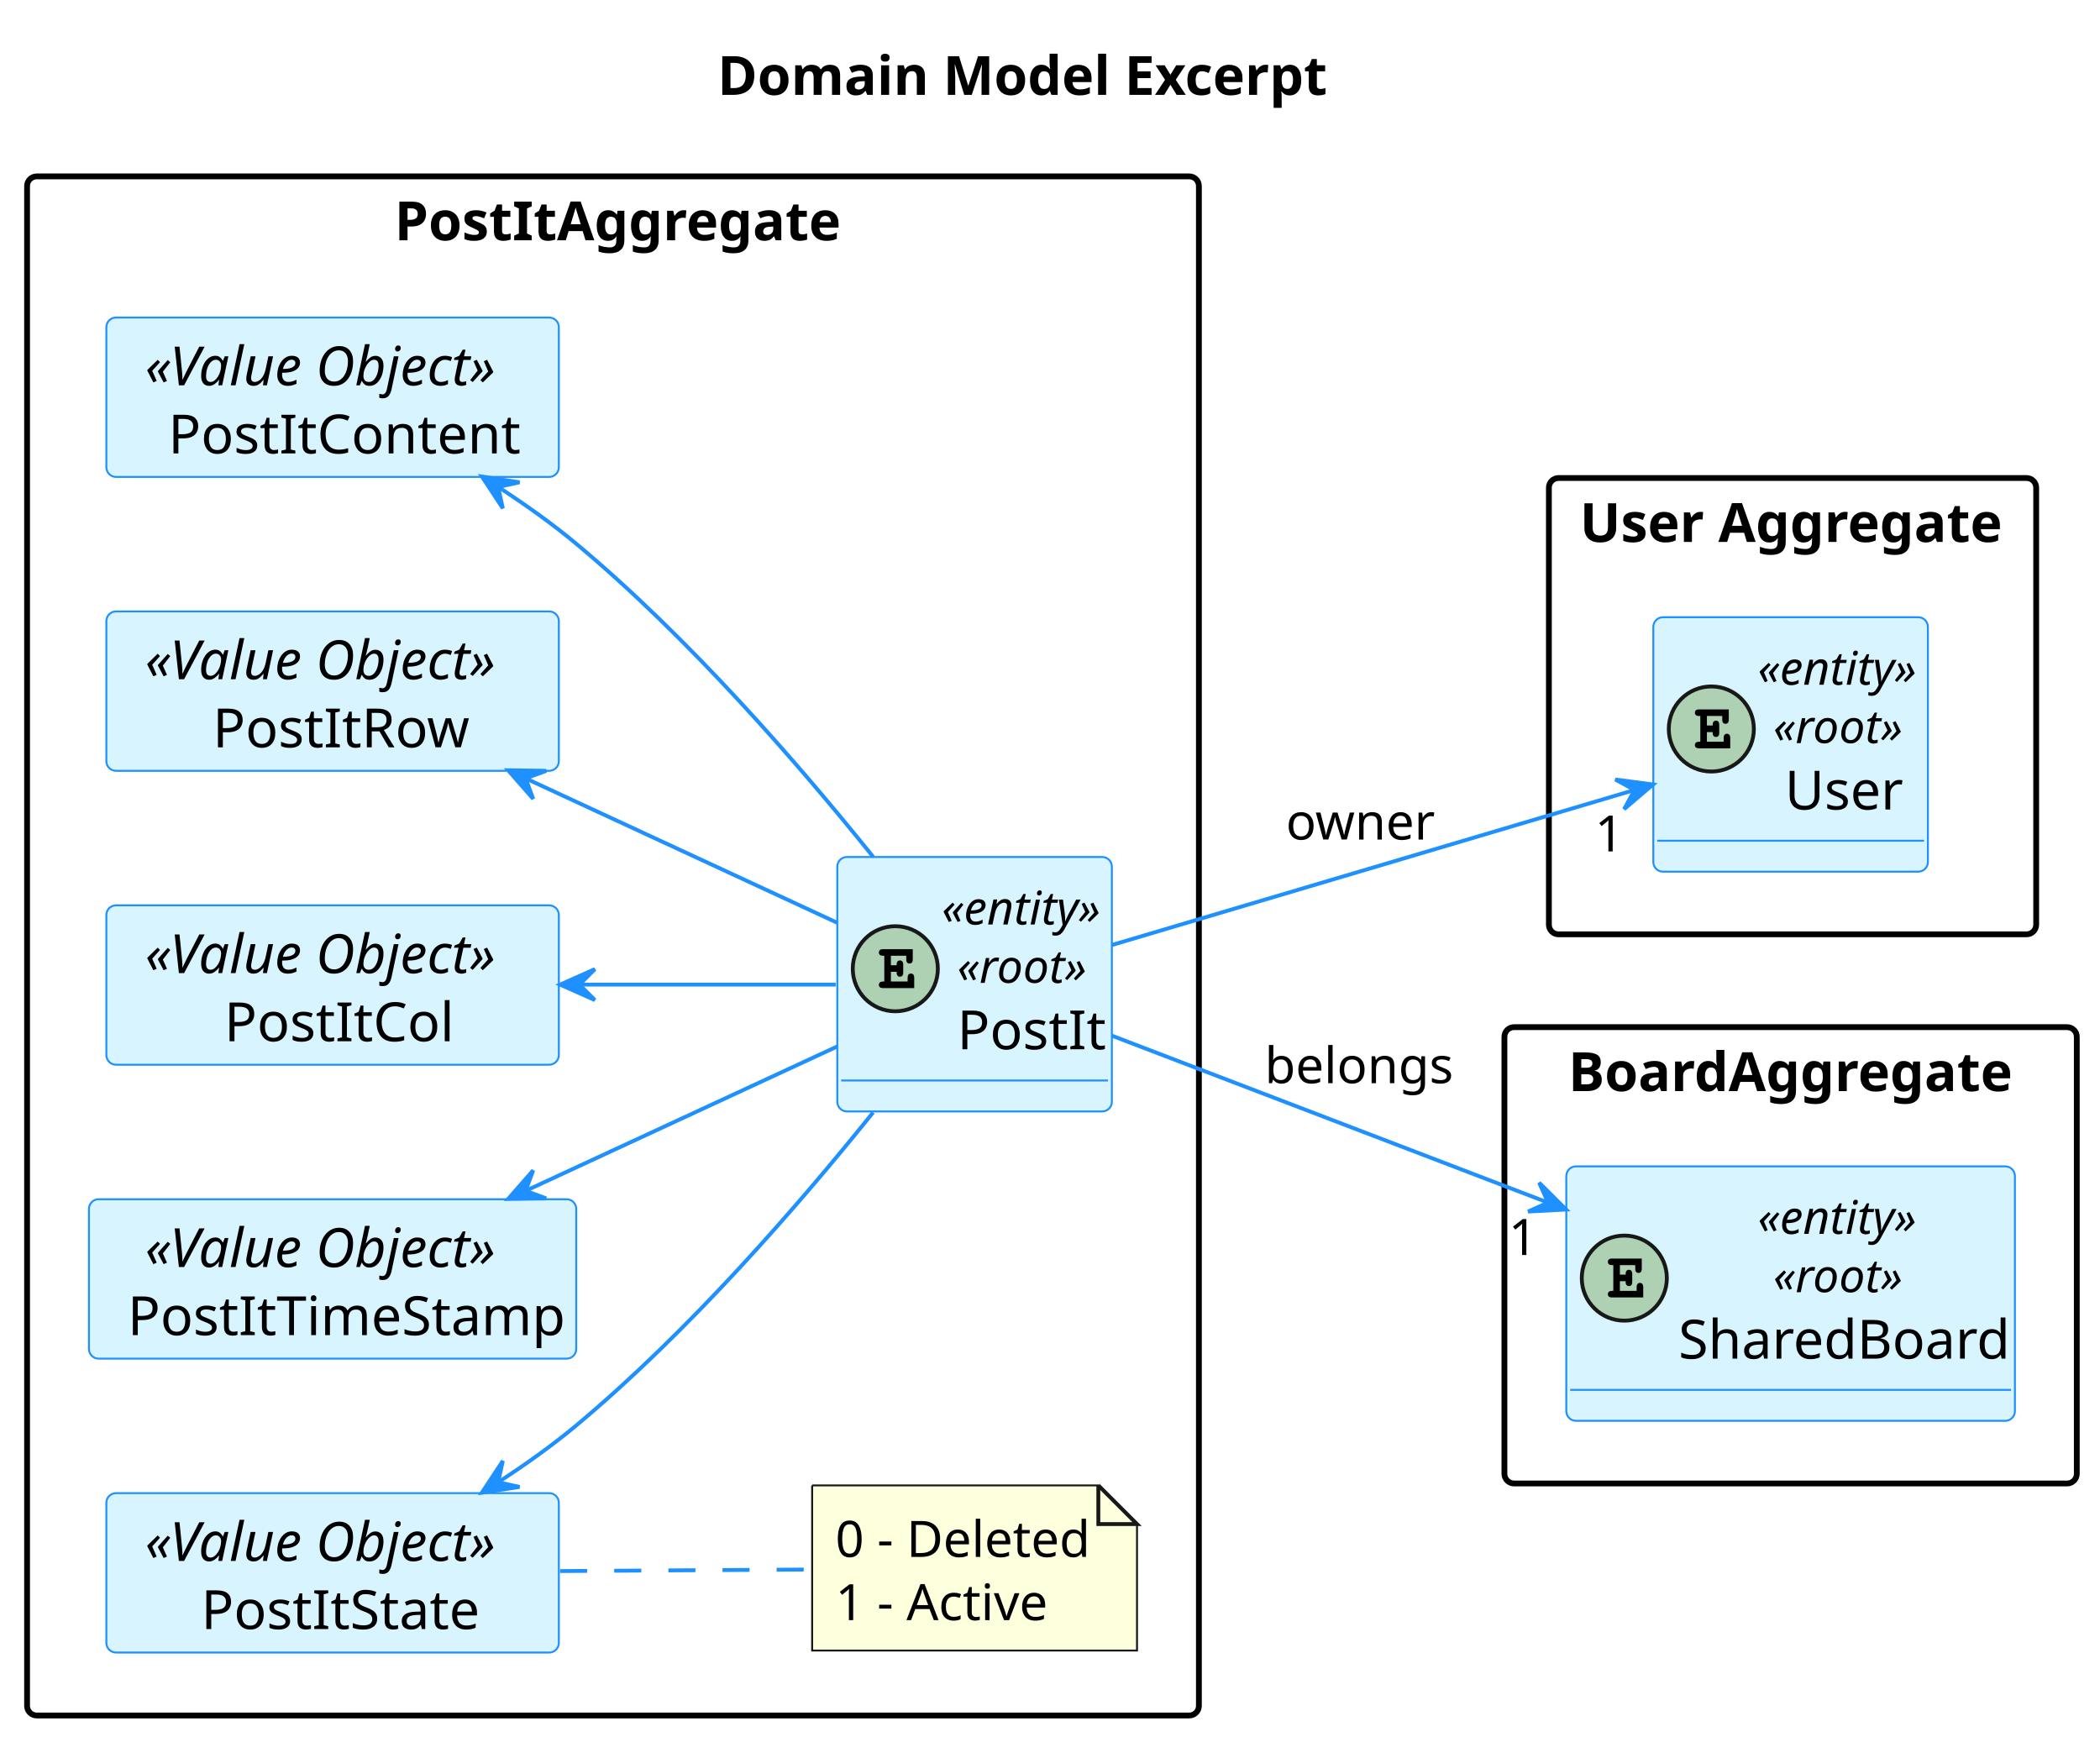
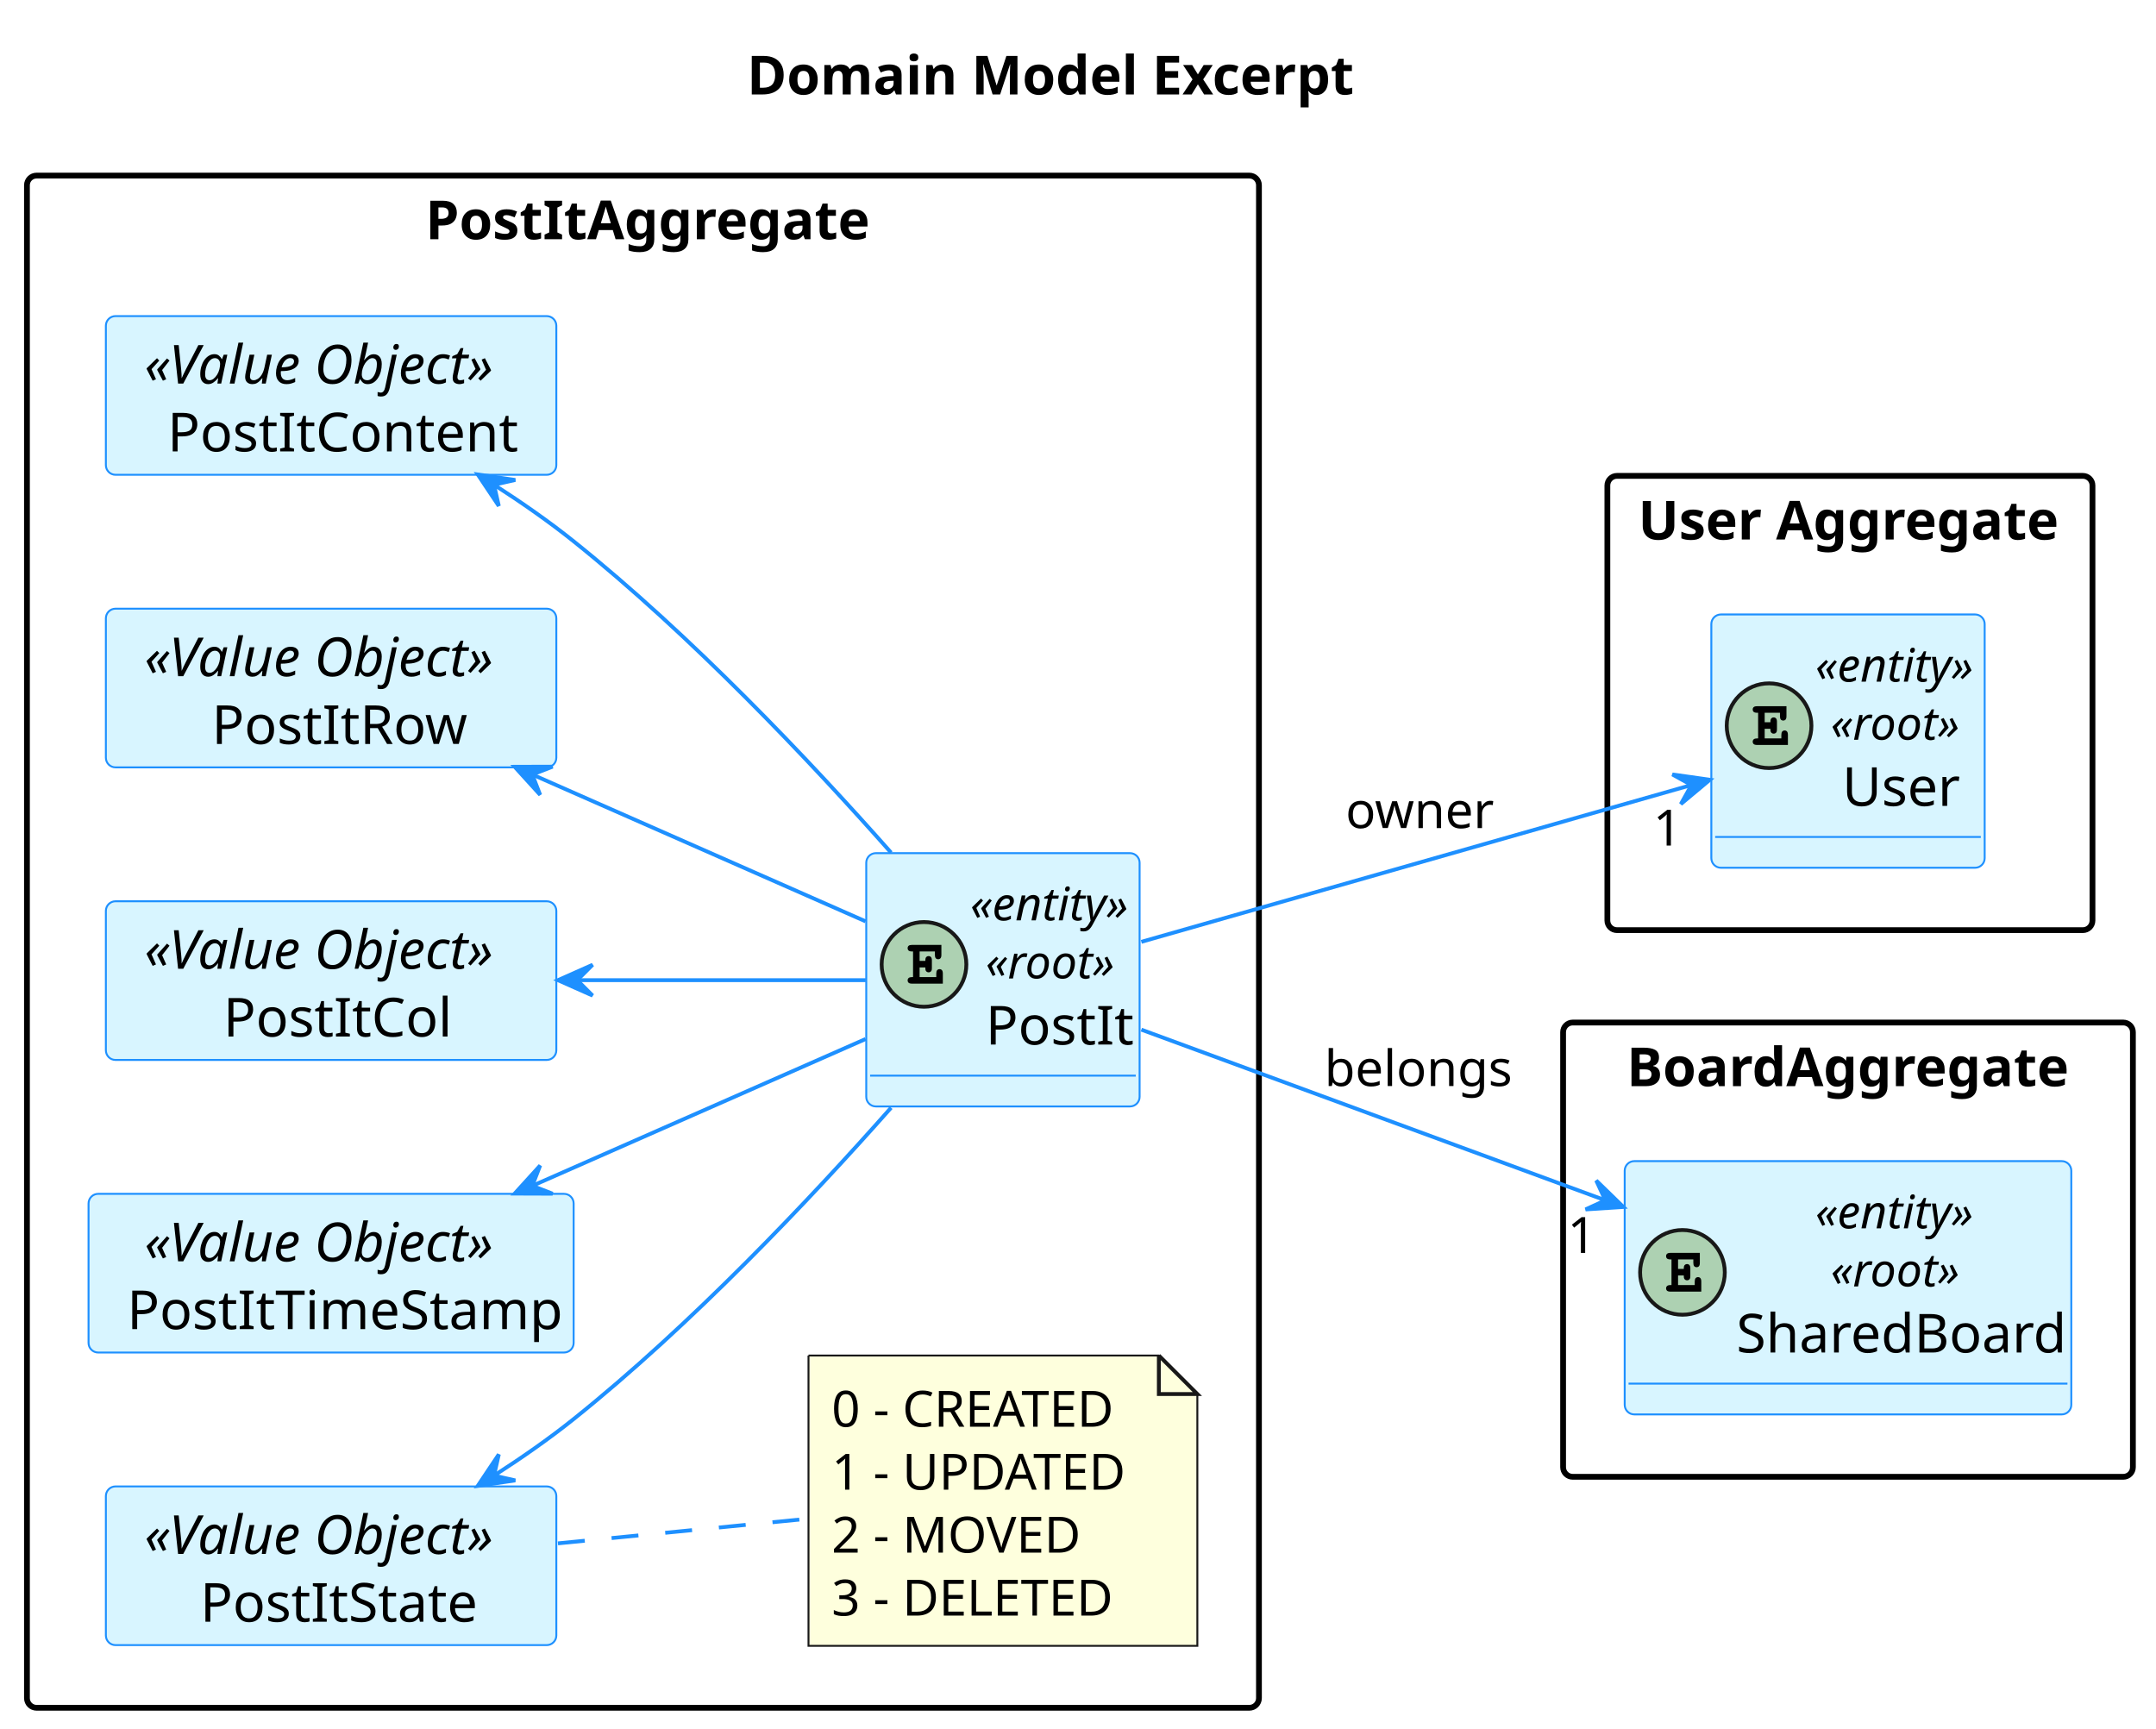
- <svg xmlns="http://www.w3.org/2000/svg" contentStyleType="text/css" height="449px" preserveAspectRatio="none" style="width:543px;height:449px;background:#FFFFFF;" version="1.1" viewBox="0 0 543 449" width="543px" zoomAndPan="magnify">
+ <svg xmlns="http://www.w3.org/2000/svg" contentStyleType="text/css" height="449px" preserveAspectRatio="none" style="width:560px;height:449px;background:#FFFFFF;" version="1.1" viewBox="0 0 560 449" width="560px" zoomAndPan="magnify">
  <defs />
  <g>
-     <rect fill="none" height="27.609" id="_title" style="stroke:none;stroke-width:1.0;" width="168" x="180.5" y="5" />
-     <text fill="#000000" font-family="sans-serif" font-size="14" font-weight="bold" lengthAdjust="spacing" textLength="158" x="185.5" y="24.533">Domain Model Excerpt</text>
+     <rect fill="none" height="27.609" id="_title" style="stroke:none;stroke-width:1.0;" width="168" x="189" y="5" />
+     <text fill="#000000" font-family="sans-serif" font-size="14" font-weight="bold" lengthAdjust="spacing" textLength="158" x="194" y="24.533">Domain Model Excerpt</text>
    <g id="cluster_User Aggregate">
-       <rect fill="none" height="118" rx="2.5" ry="2.5" style="stroke:#000000;stroke-width:1.5;" width="126" x="400.5" y="123.609" />
-       <text fill="#000000" font-family="sans-serif" font-size="14" font-weight="bold" lengthAdjust="spacing" textLength="110" x="408.5" y="140.143">User Aggregate</text>
+       <rect fill="none" height="118" rx="2.5" ry="2.5" style="stroke:#000000;stroke-width:1.5;" width="126" x="417.5" y="123.609" />
+       <text fill="#000000" font-family="sans-serif" font-size="14" font-weight="bold" lengthAdjust="spacing" textLength="110" x="425.5" y="140.143">User Aggregate</text>
    </g>
    <g id="cluster_BoardAggregate">
-       <rect fill="none" height="118" rx="2.5" ry="2.5" style="stroke:#000000;stroke-width:1.5;" width="148" x="389" y="265.609" />
-       <text fill="#000000" font-family="sans-serif" font-size="14" font-weight="bold" lengthAdjust="spacing" textLength="115" x="405.5" y="282.143">BoardAggregate</text>
+       <rect fill="none" height="118" rx="2.5" ry="2.5" style="stroke:#000000;stroke-width:1.5;" width="148" x="406" y="265.609" />
+       <text fill="#000000" font-family="sans-serif" font-size="14" font-weight="bold" lengthAdjust="spacing" textLength="115" x="422.5" y="282.143">BoardAggregate</text>
    </g>
    <g id="cluster_PostItAggregate">
-       <rect fill="none" height="398" rx="2.5" ry="2.5" style="stroke:#000000;stroke-width:1.5;" width="303" x="7" y="45.609" />
-       <text fill="#000000" font-family="sans-serif" font-size="14" font-weight="bold" lengthAdjust="spacing" textLength="113" x="102" y="62.143">PostItAggregate</text>
+       <rect fill="none" height="398" rx="2.5" ry="2.5" style="stroke:#000000;stroke-width:1.5;" width="320" x="7" y="45.609" />
+       <text fill="#000000" font-family="sans-serif" font-size="14" font-weight="bold" lengthAdjust="spacing" textLength="113" x="110.5" y="62.143">PostItAggregate</text>
    </g>
    <g id="elem_User">
-       <rect codeLine="28" fill="#D8F5FF" height="65.797" id="User" rx="2.5" ry="2.5" style="stroke:#1E90FF;stroke-width:0.5;" width="71" x="427.5" y="159.609" />
-       <ellipse cx="442.5" cy="188.508" fill="#ADD1B2" rx="11" ry="11" style="stroke:#181818;stroke-width:1.0;" />
-       <path d="M441.359,189.305 L441.359,191.805 L445.688,191.805 L445.688,190.883 Q445.688,190.273 445.922,190.008 Q446.172,189.742 446.547,189.742 Q446.922,189.742 447.156,190.008 Q447.391,190.273 447.391,190.883 L447.391,193.508 L439.391,193.508 Q438.766,193.508 438.5,193.273 Q438.25,193.039 438.25,192.648 Q438.25,192.273 438.516,192.039 Q438.781,191.805 439.391,191.805 L439.656,191.805 L439.656,185.148 L439.391,185.148 Q438.766,185.148 438.5,184.914 Q438.25,184.68 438.25,184.289 Q438.25,183.914 438.5,183.68 Q438.766,183.445 439.391,183.445 L447.016,183.445 L447.016,186.039 Q447.016,186.648 446.781,186.914 Q446.562,187.164 446.172,187.164 Q445.797,187.164 445.562,186.914 Q445.328,186.648 445.328,186.039 L445.328,185.148 L441.359,185.148 L441.359,187.602 L442.844,187.602 Q442.844,186.945 442.969,186.758 Q443.234,186.352 443.703,186.352 Q444.078,186.352 444.312,186.617 Q444.547,186.867 444.547,187.477 L444.547,189.445 Q444.547,189.992 444.422,190.18 Q444.156,190.57 443.703,190.57 Q443.234,190.57 442.969,190.164 Q442.844,189.977 442.844,189.305 L441.359,189.305 Z " fill="#000000" />
-       <text fill="#000000" font-family="sans-serif" font-size="12" font-style="italic" lengthAdjust="spacing" textLength="43" x="454.5" y="177.066">«entity»</text>
-       <text fill="#000000" font-family="sans-serif" font-size="12" font-style="italic" lengthAdjust="spacing" textLength="35" x="458.5" y="192.16">«root»</text>
-       <text fill="#000000" font-family="sans-serif" font-size="14" lengthAdjust="spacing" textLength="29" x="461.5" y="209.33">User</text>
-       <line style="stroke:#1E90FF;stroke-width:0.5;" x1="428.5" x2="497.5" y1="217.406" y2="217.406" />
+       <rect codeLine="28" fill="#D8F5FF" height="65.797" id="User" rx="2.5" ry="2.5" style="stroke:#1E90FF;stroke-width:0.5;" width="71" x="444.5" y="159.609" />
+       <ellipse cx="459.5" cy="188.508" fill="#ADD1B2" rx="11" ry="11" style="stroke:#181818;stroke-width:1.0;" />
+       <path d="M458.359,189.305 L458.359,191.805 L462.688,191.805 L462.688,190.883 Q462.688,190.273 462.922,190.008 Q463.172,189.742 463.547,189.742 Q463.922,189.742 464.156,190.008 Q464.391,190.273 464.391,190.883 L464.391,193.508 L456.391,193.508 Q455.766,193.508 455.5,193.273 Q455.25,193.039 455.25,192.648 Q455.25,192.273 455.516,192.039 Q455.781,191.805 456.391,191.805 L456.656,191.805 L456.656,185.148 L456.391,185.148 Q455.766,185.148 455.5,184.914 Q455.25,184.68 455.25,184.289 Q455.25,183.914 455.5,183.68 Q455.766,183.445 456.391,183.445 L464.016,183.445 L464.016,186.039 Q464.016,186.648 463.781,186.914 Q463.562,187.164 463.172,187.164 Q462.797,187.164 462.562,186.914 Q462.328,186.648 462.328,186.039 L462.328,185.148 L458.359,185.148 L458.359,187.602 L459.844,187.602 Q459.844,186.945 459.969,186.758 Q460.234,186.352 460.703,186.352 Q461.078,186.352 461.312,186.617 Q461.547,186.867 461.547,187.477 L461.547,189.445 Q461.547,189.992 461.422,190.18 Q461.156,190.57 460.703,190.57 Q460.234,190.57 459.969,190.164 Q459.844,189.977 459.844,189.305 L458.359,189.305 Z " fill="#000000" />
+       <text fill="#000000" font-family="sans-serif" font-size="12" font-style="italic" lengthAdjust="spacing" textLength="43" x="471.5" y="177.066">«entity»</text>
+       <text fill="#000000" font-family="sans-serif" font-size="12" font-style="italic" lengthAdjust="spacing" textLength="35" x="475.5" y="192.16">«root»</text>
+       <text fill="#000000" font-family="sans-serif" font-size="14" lengthAdjust="spacing" textLength="29" x="478.5" y="209.33">User</text>
+       <line style="stroke:#1E90FF;stroke-width:0.5;" x1="445.5" x2="514.5" y1="217.406" y2="217.406" />
    </g>
    <g id="elem_SharedBoard">
-       <rect codeLine="32" fill="#D8F5FF" height="65.797" id="SharedBoard" rx="2.5" ry="2.5" style="stroke:#1E90FF;stroke-width:0.5;" width="116" x="405" y="301.609" />
-       <ellipse cx="420" cy="330.508" fill="#ADD1B2" rx="11" ry="11" style="stroke:#181818;stroke-width:1.0;" />
-       <path d="M418.859,331.305 L418.859,333.805 L423.188,333.805 L423.188,332.883 Q423.188,332.273 423.422,332.008 Q423.672,331.742 424.047,331.742 Q424.422,331.742 424.656,332.008 Q424.891,332.273 424.891,332.883 L424.891,335.508 L416.891,335.508 Q416.266,335.508 416,335.273 Q415.75,335.039 415.75,334.648 Q415.75,334.273 416.016,334.039 Q416.281,333.805 416.891,333.805 L417.156,333.805 L417.156,327.148 L416.891,327.148 Q416.266,327.148 416,326.914 Q415.75,326.68 415.75,326.289 Q415.75,325.914 416,325.68 Q416.266,325.445 416.891,325.445 L424.516,325.445 L424.516,328.039 Q424.516,328.648 424.281,328.914 Q424.062,329.164 423.672,329.164 Q423.297,329.164 423.062,328.914 Q422.828,328.648 422.828,328.039 L422.828,327.148 L418.859,327.148 L418.859,329.602 L420.344,329.602 Q420.344,328.945 420.469,328.758 Q420.734,328.352 421.203,328.352 Q421.578,328.352 421.812,328.617 Q422.047,328.867 422.047,329.477 L422.047,331.445 Q422.047,331.992 421.922,332.18 Q421.656,332.57 421.203,332.57 Q420.734,332.57 420.469,332.164 Q420.344,331.977 420.344,331.305 L418.859,331.305 Z " fill="#000000" />
-       <text fill="#000000" font-family="sans-serif" font-size="12" font-style="italic" lengthAdjust="spacing" textLength="43" x="454.5" y="319.066">«entity»</text>
-       <text fill="#000000" font-family="sans-serif" font-size="12" font-style="italic" lengthAdjust="spacing" textLength="35" x="458.5" y="334.16">«root»</text>
-       <text fill="#000000" font-family="sans-serif" font-size="14" lengthAdjust="spacing" textLength="84" x="434" y="351.33">SharedBoard</text>
-       <line style="stroke:#1E90FF;stroke-width:0.5;" x1="406" x2="520" y1="359.406" y2="359.406" />
+       <rect codeLine="32" fill="#D8F5FF" height="65.797" id="SharedBoard" rx="2.5" ry="2.5" style="stroke:#1E90FF;stroke-width:0.5;" width="116" x="422" y="301.609" />
+       <ellipse cx="437" cy="330.508" fill="#ADD1B2" rx="11" ry="11" style="stroke:#181818;stroke-width:1.0;" />
+       <path d="M435.859,331.305 L435.859,333.805 L440.188,333.805 L440.188,332.883 Q440.188,332.273 440.422,332.008 Q440.672,331.742 441.047,331.742 Q441.422,331.742 441.656,332.008 Q441.891,332.273 441.891,332.883 L441.891,335.508 L433.891,335.508 Q433.266,335.508 433,335.273 Q432.75,335.039 432.75,334.648 Q432.75,334.273 433.016,334.039 Q433.281,333.805 433.891,333.805 L434.156,333.805 L434.156,327.148 L433.891,327.148 Q433.266,327.148 433,326.914 Q432.75,326.68 432.75,326.289 Q432.75,325.914 433,325.68 Q433.266,325.445 433.891,325.445 L441.516,325.445 L441.516,328.039 Q441.516,328.648 441.281,328.914 Q441.062,329.164 440.672,329.164 Q440.297,329.164 440.062,328.914 Q439.828,328.648 439.828,328.039 L439.828,327.148 L435.859,327.148 L435.859,329.602 L437.344,329.602 Q437.344,328.945 437.469,328.758 Q437.734,328.352 438.203,328.352 Q438.578,328.352 438.812,328.617 Q439.047,328.867 439.047,329.477 L439.047,331.445 Q439.047,331.992 438.922,332.18 Q438.656,332.57 438.203,332.57 Q437.734,332.57 437.469,332.164 Q437.344,331.977 437.344,331.305 L435.859,331.305 Z " fill="#000000" />
+       <text fill="#000000" font-family="sans-serif" font-size="12" font-style="italic" lengthAdjust="spacing" textLength="43" x="471.5" y="319.066">«entity»</text>
+       <text fill="#000000" font-family="sans-serif" font-size="12" font-style="italic" lengthAdjust="spacing" textLength="35" x="475.5" y="334.16">«root»</text>
+       <text fill="#000000" font-family="sans-serif" font-size="14" lengthAdjust="spacing" textLength="84" x="451" y="351.33">SharedBoard</text>
+       <line style="stroke:#1E90FF;stroke-width:0.5;" x1="423" x2="537" y1="359.406" y2="359.406" />
    </g>
    <g id="elem_PostIt">
-       <rect codeLine="36" fill="#D8F5FF" height="65.797" id="PostIt" rx="2.5" ry="2.5" style="stroke:#1E90FF;stroke-width:0.5;" width="71" x="216.5" y="221.609" />
-       <ellipse cx="231.5" cy="250.508" fill="#ADD1B2" rx="11" ry="11" style="stroke:#181818;stroke-width:1.0;" />
-       <path d="M230.359,251.305 L230.359,253.805 L234.688,253.805 L234.688,252.883 Q234.688,252.273 234.922,252.008 Q235.172,251.742 235.547,251.742 Q235.922,251.742 236.156,252.008 Q236.391,252.273 236.391,252.883 L236.391,255.508 L228.391,255.508 Q227.766,255.508 227.5,255.273 Q227.25,255.039 227.25,254.648 Q227.25,254.273 227.516,254.039 Q227.781,253.805 228.391,253.805 L228.656,253.805 L228.656,247.148 L228.391,247.148 Q227.766,247.148 227.5,246.914 Q227.25,246.68 227.25,246.289 Q227.25,245.914 227.5,245.68 Q227.766,245.445 228.391,245.445 L236.016,245.445 L236.016,248.039 Q236.016,248.648 235.781,248.914 Q235.562,249.164 235.172,249.164 Q234.797,249.164 234.562,248.914 Q234.328,248.648 234.328,248.039 L234.328,247.148 L230.359,247.148 L230.359,249.602 L231.844,249.602 Q231.844,248.945 231.969,248.758 Q232.234,248.352 232.703,248.352 Q233.078,248.352 233.312,248.617 Q233.547,248.867 233.547,249.477 L233.547,251.445 Q233.547,251.992 233.422,252.18 Q233.156,252.57 232.703,252.57 Q232.234,252.57 231.969,252.164 Q231.844,251.977 231.844,251.305 L230.359,251.305 Z " fill="#000000" />
-       <text fill="#000000" font-family="sans-serif" font-size="12" font-style="italic" lengthAdjust="spacing" textLength="43" x="243.5" y="239.066">«entity»</text>
-       <text fill="#000000" font-family="sans-serif" font-size="12" font-style="italic" lengthAdjust="spacing" textLength="35" x="247.5" y="254.16">«root»</text>
-       <text fill="#000000" font-family="sans-serif" font-size="14" lengthAdjust="spacing" textLength="35" x="247.5" y="271.33">PostIt</text>
-       <line style="stroke:#1E90FF;stroke-width:0.5;" x1="217.5" x2="286.5" y1="279.406" y2="279.406" />
+       <rect codeLine="36" fill="#D8F5FF" height="65.797" id="PostIt" rx="2.5" ry="2.5" style="stroke:#1E90FF;stroke-width:0.5;" width="71" x="225" y="221.609" />
+       <ellipse cx="240" cy="250.508" fill="#ADD1B2" rx="11" ry="11" style="stroke:#181818;stroke-width:1.0;" />
+       <path d="M238.859,251.305 L238.859,253.805 L243.188,253.805 L243.188,252.883 Q243.188,252.273 243.422,252.008 Q243.672,251.742 244.047,251.742 Q244.422,251.742 244.656,252.008 Q244.891,252.273 244.891,252.883 L244.891,255.508 L236.891,255.508 Q236.266,255.508 236,255.273 Q235.75,255.039 235.75,254.648 Q235.75,254.273 236.016,254.039 Q236.281,253.805 236.891,253.805 L237.156,253.805 L237.156,247.148 L236.891,247.148 Q236.266,247.148 236,246.914 Q235.75,246.68 235.75,246.289 Q235.75,245.914 236,245.68 Q236.266,245.445 236.891,245.445 L244.516,245.445 L244.516,248.039 Q244.516,248.648 244.281,248.914 Q244.062,249.164 243.672,249.164 Q243.297,249.164 243.062,248.914 Q242.828,248.648 242.828,248.039 L242.828,247.148 L238.859,247.148 L238.859,249.602 L240.344,249.602 Q240.344,248.945 240.469,248.758 Q240.734,248.352 241.203,248.352 Q241.578,248.352 241.812,248.617 Q242.047,248.867 242.047,249.477 L242.047,251.445 Q242.047,251.992 241.922,252.18 Q241.656,252.57 241.203,252.57 Q240.734,252.57 240.469,252.164 Q240.344,251.977 240.344,251.305 L238.859,251.305 Z " fill="#000000" />
+       <text fill="#000000" font-family="sans-serif" font-size="12" font-style="italic" lengthAdjust="spacing" textLength="43" x="252" y="239.066">«entity»</text>
+       <text fill="#000000" font-family="sans-serif" font-size="12" font-style="italic" lengthAdjust="spacing" textLength="35" x="256" y="254.16">«root»</text>
+       <text fill="#000000" font-family="sans-serif" font-size="14" lengthAdjust="spacing" textLength="35" x="256" y="271.33">PostIt</text>
+       <line style="stroke:#1E90FF;stroke-width:0.5;" x1="226" x2="295" y1="279.406" y2="279.406" />
    </g>
    <g id="elem_GMN13">
-       <path d="M210,384.109 L210,426.812 L294,426.812 L294,394.109 L284,384.109 L210,384.109 " fill="#FEFFDD" style="stroke:#181818;stroke-width:0.5;" />
-       <path d="M284,384.109 L284,394.109 L294,394.109 L284,384.109 " fill="#FEFFDD" style="stroke:#181818;stroke-width:1.0;" />
-       <text fill="#000000" font-family="sans-serif" font-size="13" lengthAdjust="spacing" textLength="63" x="216" y="402.604">0 - Deleted</text>
-       <text fill="#000000" font-family="sans-serif" font-size="13" lengthAdjust="spacing" textLength="54" x="216" y="418.956">1 - Active</text>
+       <path d="M210,352.109 L210,427.516 L311,427.516 L311,362.109 L301,352.109 L210,352.109 " fill="#FEFFDD" style="stroke:#181818;stroke-width:0.5;" />
+       <path d="M301,352.109 L301,362.109 L311,362.109 L301,352.109 " fill="#FEFFDD" style="stroke:#181818;stroke-width:1.0;" />
+       <text fill="#000000" font-family="sans-serif" font-size="13" lengthAdjust="spacing" textLength="80" x="216" y="370.604">0 - CREATED</text>
+       <text fill="#000000" font-family="sans-serif" font-size="13" lengthAdjust="spacing" textLength="80" x="216" y="386.956">1 - UPDATED</text>
+       <text fill="#000000" font-family="sans-serif" font-size="13" lengthAdjust="spacing" textLength="67" x="216" y="403.308">2 - MOVED</text>
+       <text fill="#000000" font-family="sans-serif" font-size="13" lengthAdjust="spacing" textLength="78" x="216" y="419.659">3 - DELETED</text>
    </g>
    <g id="elem_PostItContent">
      <rect fill="#D8F5FF" height="41.219" rx="2.5" ry="2.5" style="stroke:#1E90FF;stroke-width:0.5;" width="117" x="27.5" y="82.109" />
      <text fill="#000000" font-family="sans-serif" font-size="14" font-style="italic" lengthAdjust="spacing" textLength="97" x="37.5" y="99.643">«Value Object»</text>
      <text fill="#000000" font-family="sans-serif" font-size="14" lengthAdjust="spacing" textLength="85" x="43.5" y="117.252">PostItContent</text>
    </g>
    <g id="elem_PostItRow">
      <rect fill="#D8F5FF" height="41.219" rx="2.5" ry="2.5" style="stroke:#1E90FF;stroke-width:0.5;" width="117" x="27.5" y="158.109" />
      <text fill="#000000" font-family="sans-serif" font-size="14" font-style="italic" lengthAdjust="spacing" textLength="97" x="37.5" y="175.643">«Value Object»</text>
      <text fill="#000000" font-family="sans-serif" font-size="14" lengthAdjust="spacing" textLength="62" x="55" y="193.252">PostItRow</text>
    </g>
    <g id="elem_PostItCol">
      <rect fill="#D8F5FF" height="41.219" rx="2.5" ry="2.5" style="stroke:#1E90FF;stroke-width:0.5;" width="117" x="27.5" y="234.109" />
      <text fill="#000000" font-family="sans-serif" font-size="14" font-style="italic" lengthAdjust="spacing" textLength="97" x="37.5" y="251.643">«Value Object»</text>
      <text fill="#000000" font-family="sans-serif" font-size="14" lengthAdjust="spacing" textLength="56" x="58" y="269.252">PostItCol</text>
    </g>
    <g id="elem_PostItTimeStamp">
      <rect fill="#D8F5FF" height="41.219" rx="2.5" ry="2.5" style="stroke:#1E90FF;stroke-width:0.5;" width="126" x="23" y="310.109" />
      <text fill="#000000" font-family="sans-serif" font-size="14" font-style="italic" lengthAdjust="spacing" textLength="97" x="37.5" y="327.643">«Value Object»</text>
      <text fill="#000000" font-family="sans-serif" font-size="14" lengthAdjust="spacing" textLength="106" x="33" y="345.252">PostItTimeStamp</text>
    </g>
    <g id="elem_PostItState">
      <rect fill="#D8F5FF" height="41.219" rx="2.5" ry="2.5" style="stroke:#1E90FF;stroke-width:0.5;" width="117" x="27.5" y="386.109" />
      <text fill="#000000" font-family="sans-serif" font-size="14" font-style="italic" lengthAdjust="spacing" textLength="97" x="37.5" y="403.643">«Value Object»</text>
      <text fill="#000000" font-family="sans-serif" font-size="14" lengthAdjust="spacing" textLength="68" x="52" y="421.252">PostItState</text>
    </g>
    <g id="link_PostItState_GMN13">
-       <path d="M144.82,406.259 C166.31,406.129 190.23,405.979 209.92,405.859 " fill="none" id="PostItState-GMN13" style="stroke:#1E90FF;stroke-width:1.0;stroke-dasharray:7.0,7.0;" />
+       <path d="M144.92,400.899 C165.96,398.829 189.54,396.499 209.81,394.509 " fill="none" id="PostItState-GMN13" style="stroke:#1E90FF;stroke-width:1.0;stroke-dasharray:7.0,7.0;" />
    </g>
    <g id="link_PostItContent_PostIt">
-       <path codeLine="54" d="M128.92,125.989 C135.87,130.509 142.82,135.449 149,140.609 C178.06,164.859 206.37,197.429 225.76,221.549 " fill="none" id="PostItContent-backto-PostIt" style="stroke:#1E90FF;stroke-width:1.0;" />
-       <polygon fill="#1E90FF" points="124.6,123.229,130.02,131.453,128.81,125.927,134.336,124.716,124.6,123.229" style="stroke:#1E90FF;stroke-width:1.0;" />
+       <path codeLine="56" d="M128.48,126.019 C135.54,130.569 142.64,135.509 149,140.609 C179.55,165.079 210.2,197.479 231.45,221.479 " fill="none" id="PostItContent-backto-PostIt" style="stroke:#1E90FF;stroke-width:1.0;" />
+       <polygon fill="#1E90FF" points="124.09,123.249,129.562,131.438,128.317,125.92,133.835,124.675,124.09,123.249" style="stroke:#1E90FF;stroke-width:1.0;" />
    </g>
    <g id="link_PostItRow_PostIt">
-       <path codeLine="55" d="M136.15,201.389 C162.04,213.379 193.15,227.799 216.47,238.609 " fill="none" id="PostItRow-backto-PostIt" style="stroke:#1E90FF;stroke-width:1.0;" />
-       <polygon fill="#1E90FF" points="131.38,199.179,137.871,206.587,135.918,201.277,141.228,199.325,131.38,199.179" style="stroke:#1E90FF;stroke-width:1.0;" />
+       <path codeLine="57" d="M138.46,201.279 C166.35,213.569 200.07,228.429 224.83,239.329 " fill="none" id="PostItRow-backto-PostIt" style="stroke:#1E90FF;stroke-width:1.0;" />
+       <polygon fill="#1E90FF" points="133.68,199.179,140.303,206.469,138.256,201.196,143.529,199.148,133.68,199.179" style="stroke:#1E90FF;stroke-width:1.0;" />
    </g>
    <g id="link_PostItCol_PostIt">
-       <path codeLine="56" d="M149.88,254.609 C172.35,254.609 196.84,254.609 216.1,254.609 " fill="none" id="PostItCol-backto-PostIt" style="stroke:#1E90FF;stroke-width:1.0;" />
-       <polygon fill="#1E90FF" points="144.82,254.609,153.82,258.609,149.82,254.609,153.82,250.609,144.82,254.609" style="stroke:#1E90FF;stroke-width:1.0;" />
+       <path codeLine="58" d="M149.94,254.609 C175.23,254.609 203.42,254.609 224.87,254.609 " fill="none" id="PostItCol-backto-PostIt" style="stroke:#1E90FF;stroke-width:1.0;" />
+       <polygon fill="#1E90FF" points="144.92,254.609,153.92,258.609,149.92,254.609,153.92,250.609,144.92,254.609" style="stroke:#1E90FF;stroke-width:1.0;" />
    </g>
    <g id="link_PostItTimeStamp_PostIt">
-       <path codeLine="57" d="M136.15,307.829 C162.04,295.839 193.15,281.419 216.47,270.609 " fill="none" id="PostItTimeStamp-backto-PostIt" style="stroke:#1E90FF;stroke-width:1.0;" />
-       <polygon fill="#1E90FF" points="131.38,310.039,141.228,309.894,135.918,307.941,137.871,302.632,131.38,310.039" style="stroke:#1E90FF;stroke-width:1.0;" />
+       <path codeLine="59" d="M138.46,307.939 C166.35,295.649 200.07,280.789 224.83,269.889 " fill="none" id="PostItTimeStamp-backto-PostIt" style="stroke:#1E90FF;stroke-width:1.0;" />
+       <polygon fill="#1E90FF" points="133.68,310.039,143.529,310.071,138.256,308.023,140.303,302.75,133.68,310.039" style="stroke:#1E90FF;stroke-width:1.0;" />
    </g>
    <g id="link_PostItState_PostIt">
-       <path codeLine="58" d="M128.92,383.229 C135.87,378.709 142.82,373.769 149,368.609 C178.06,344.359 206.37,311.789 225.76,287.669 " fill="none" id="PostItState-backto-PostIt" style="stroke:#1E90FF;stroke-width:1.0;" />
-       <polygon fill="#1E90FF" points="124.6,385.989,134.336,384.502,128.81,383.292,130.02,377.766,124.6,385.989" style="stroke:#1E90FF;stroke-width:1.0;" />
+       <path codeLine="60" d="M128.48,383.199 C135.54,378.649 142.64,373.709 149,368.609 C179.55,344.139 210.2,311.739 231.45,287.739 " fill="none" id="PostItState-backto-PostIt" style="stroke:#1E90FF;stroke-width:1.0;" />
+       <polygon fill="#1E90FF" points="124.09,385.969,133.835,384.544,128.317,383.299,129.562,377.781,124.09,385.969" style="stroke:#1E90FF;stroke-width:1.0;" />
    </g>
    <g id="link_PostIt_User">
-       <path codeLine="61" d="M287.51,244.369 C324.57,233.379 383.37,215.939 422.31,204.379 " fill="none" id="PostIt-to-User" style="stroke:#1E90FF;stroke-width:1.0;" />
-       <polygon fill="#1E90FF" points="427.44,202.859,417.675,201.574,422.645,204.276,419.943,209.246,427.44,202.859" style="stroke:#1E90FF;stroke-width:1.0;" />
-       <text fill="#000000" font-family="sans-serif" font-size="13" lengthAdjust="spacing" textLength="34" x="332.5" y="217.105">owner</text>
-       <text fill="#000000" font-family="sans-serif" font-size="13" lengthAdjust="spacing" textLength="7" x="412.384" y="220.176">1</text>
+       <path codeLine="63" d="M296.45,244.649 C335.45,233.529 398.43,215.579 439.27,203.929 " fill="none" id="PostIt-to-User" style="stroke:#1E90FF;stroke-width:1.0;" />
+       <polygon fill="#1E90FF" points="444.14,202.549,434.389,201.168,439.331,203.919,436.58,208.862,444.14,202.549" style="stroke:#1E90FF;stroke-width:1.0;" />
+       <text fill="#000000" font-family="sans-serif" font-size="13" lengthAdjust="spacing" textLength="34" x="349.5" y="215.105">owner</text>
+       <text fill="#000000" font-family="sans-serif" font-size="13" lengthAdjust="spacing" textLength="7" x="429.391" y="219.631">1</text>
    </g>
    <g id="link_PostIt_SharedBoard">
-       <path codeLine="62" d="M287.51,267.819 C318.03,279.499 363.27,296.819 400.05,310.899 " fill="none" id="PostIt-to-SharedBoard" style="stroke:#1E90FF;stroke-width:1.0;" />
-       <polygon fill="#1E90FF" points="404.95,312.769,397.971,305.82,400.28,310.984,395.115,313.292,404.95,312.769" style="stroke:#1E90FF;stroke-width:1.0;" />
-       <text fill="#000000" font-family="sans-serif" font-size="13" lengthAdjust="spacing" textLength="45" x="327" y="280.104">belongs</text>
-       <text fill="#000000" font-family="sans-serif" font-size="13" lengthAdjust="spacing" textLength="7" x="390.064" y="324.527">1</text>
+       <path codeLine="64" d="M296.45,267.459 C328.87,279.389 377.87,297.409 416.94,311.779 " fill="none" id="PostIt-to-SharedBoard" style="stroke:#1E90FF;stroke-width:1.0;" />
+       <polygon fill="#1E90FF" points="421.66,313.519,414.601,306.652,416.969,311.789,411.832,314.157,421.66,313.519" style="stroke:#1E90FF;stroke-width:1.0;" />
+       <text fill="#000000" font-family="sans-serif" font-size="13" lengthAdjust="spacing" textLength="45" x="344" y="282.104">belongs</text>
+       <text fill="#000000" font-family="sans-serif" font-size="13" lengthAdjust="spacing" textLength="7" x="407.123" y="325.453">1</text>
    </g>
  </g>
</svg>
